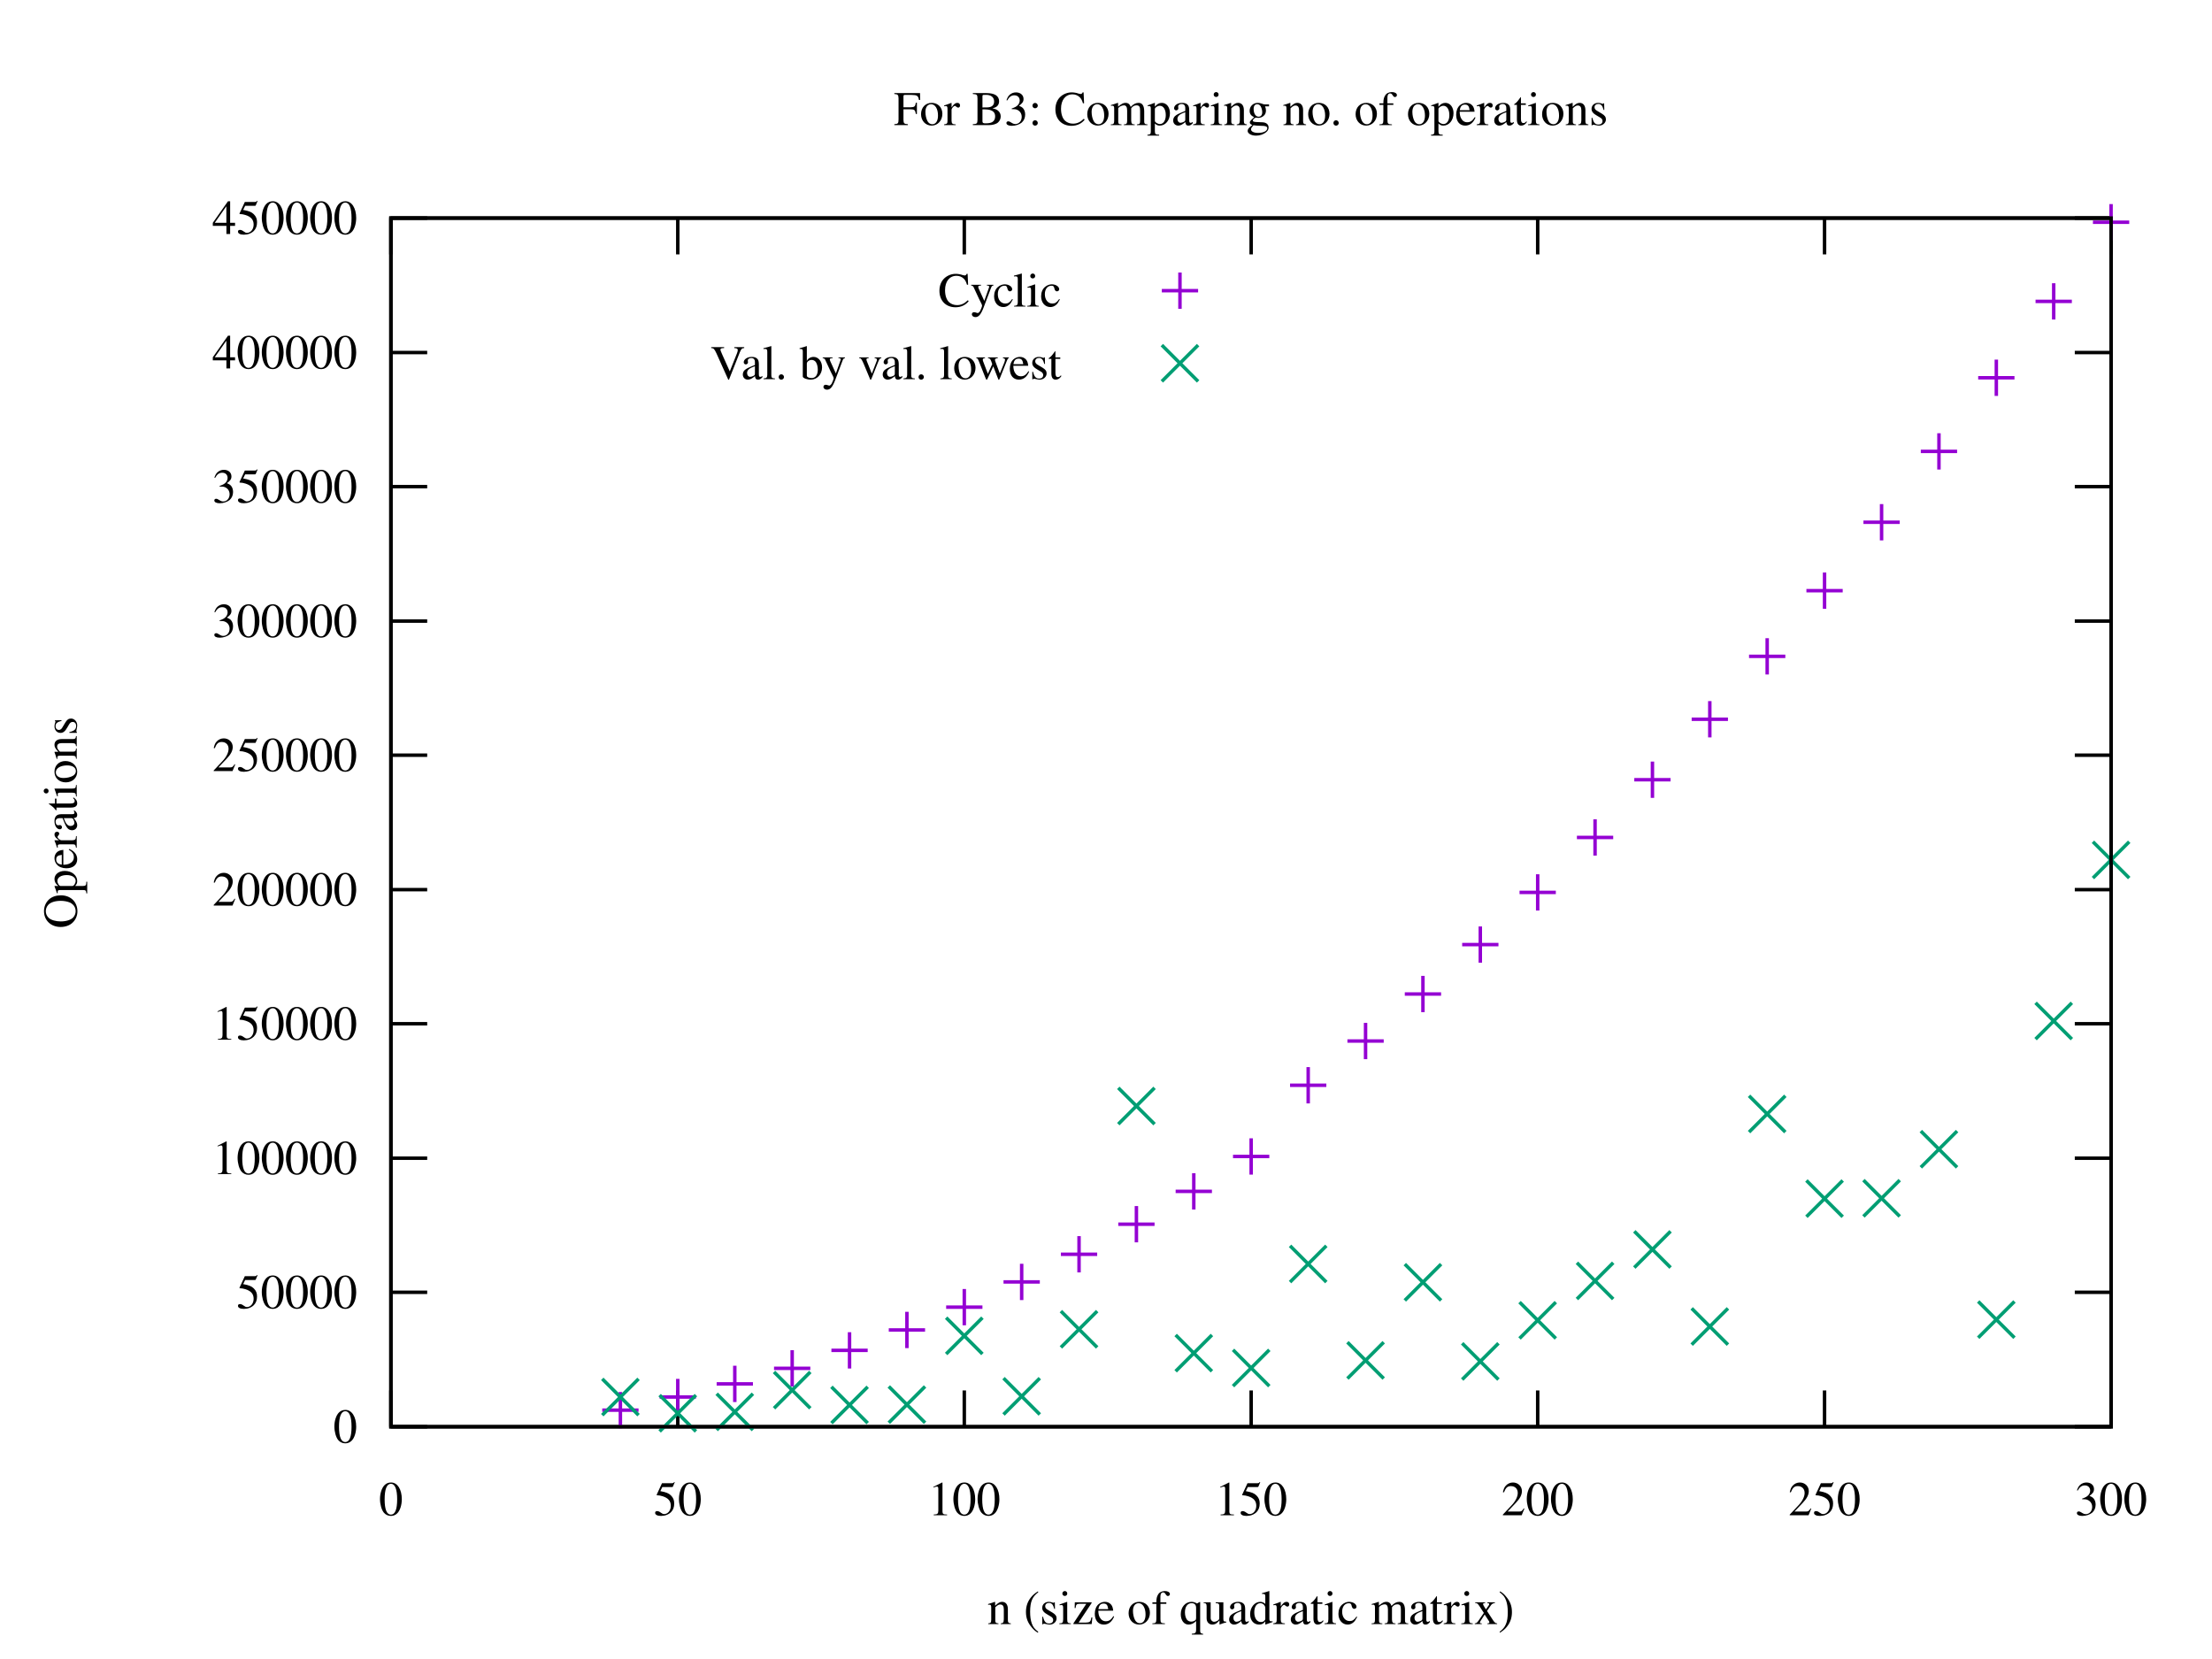
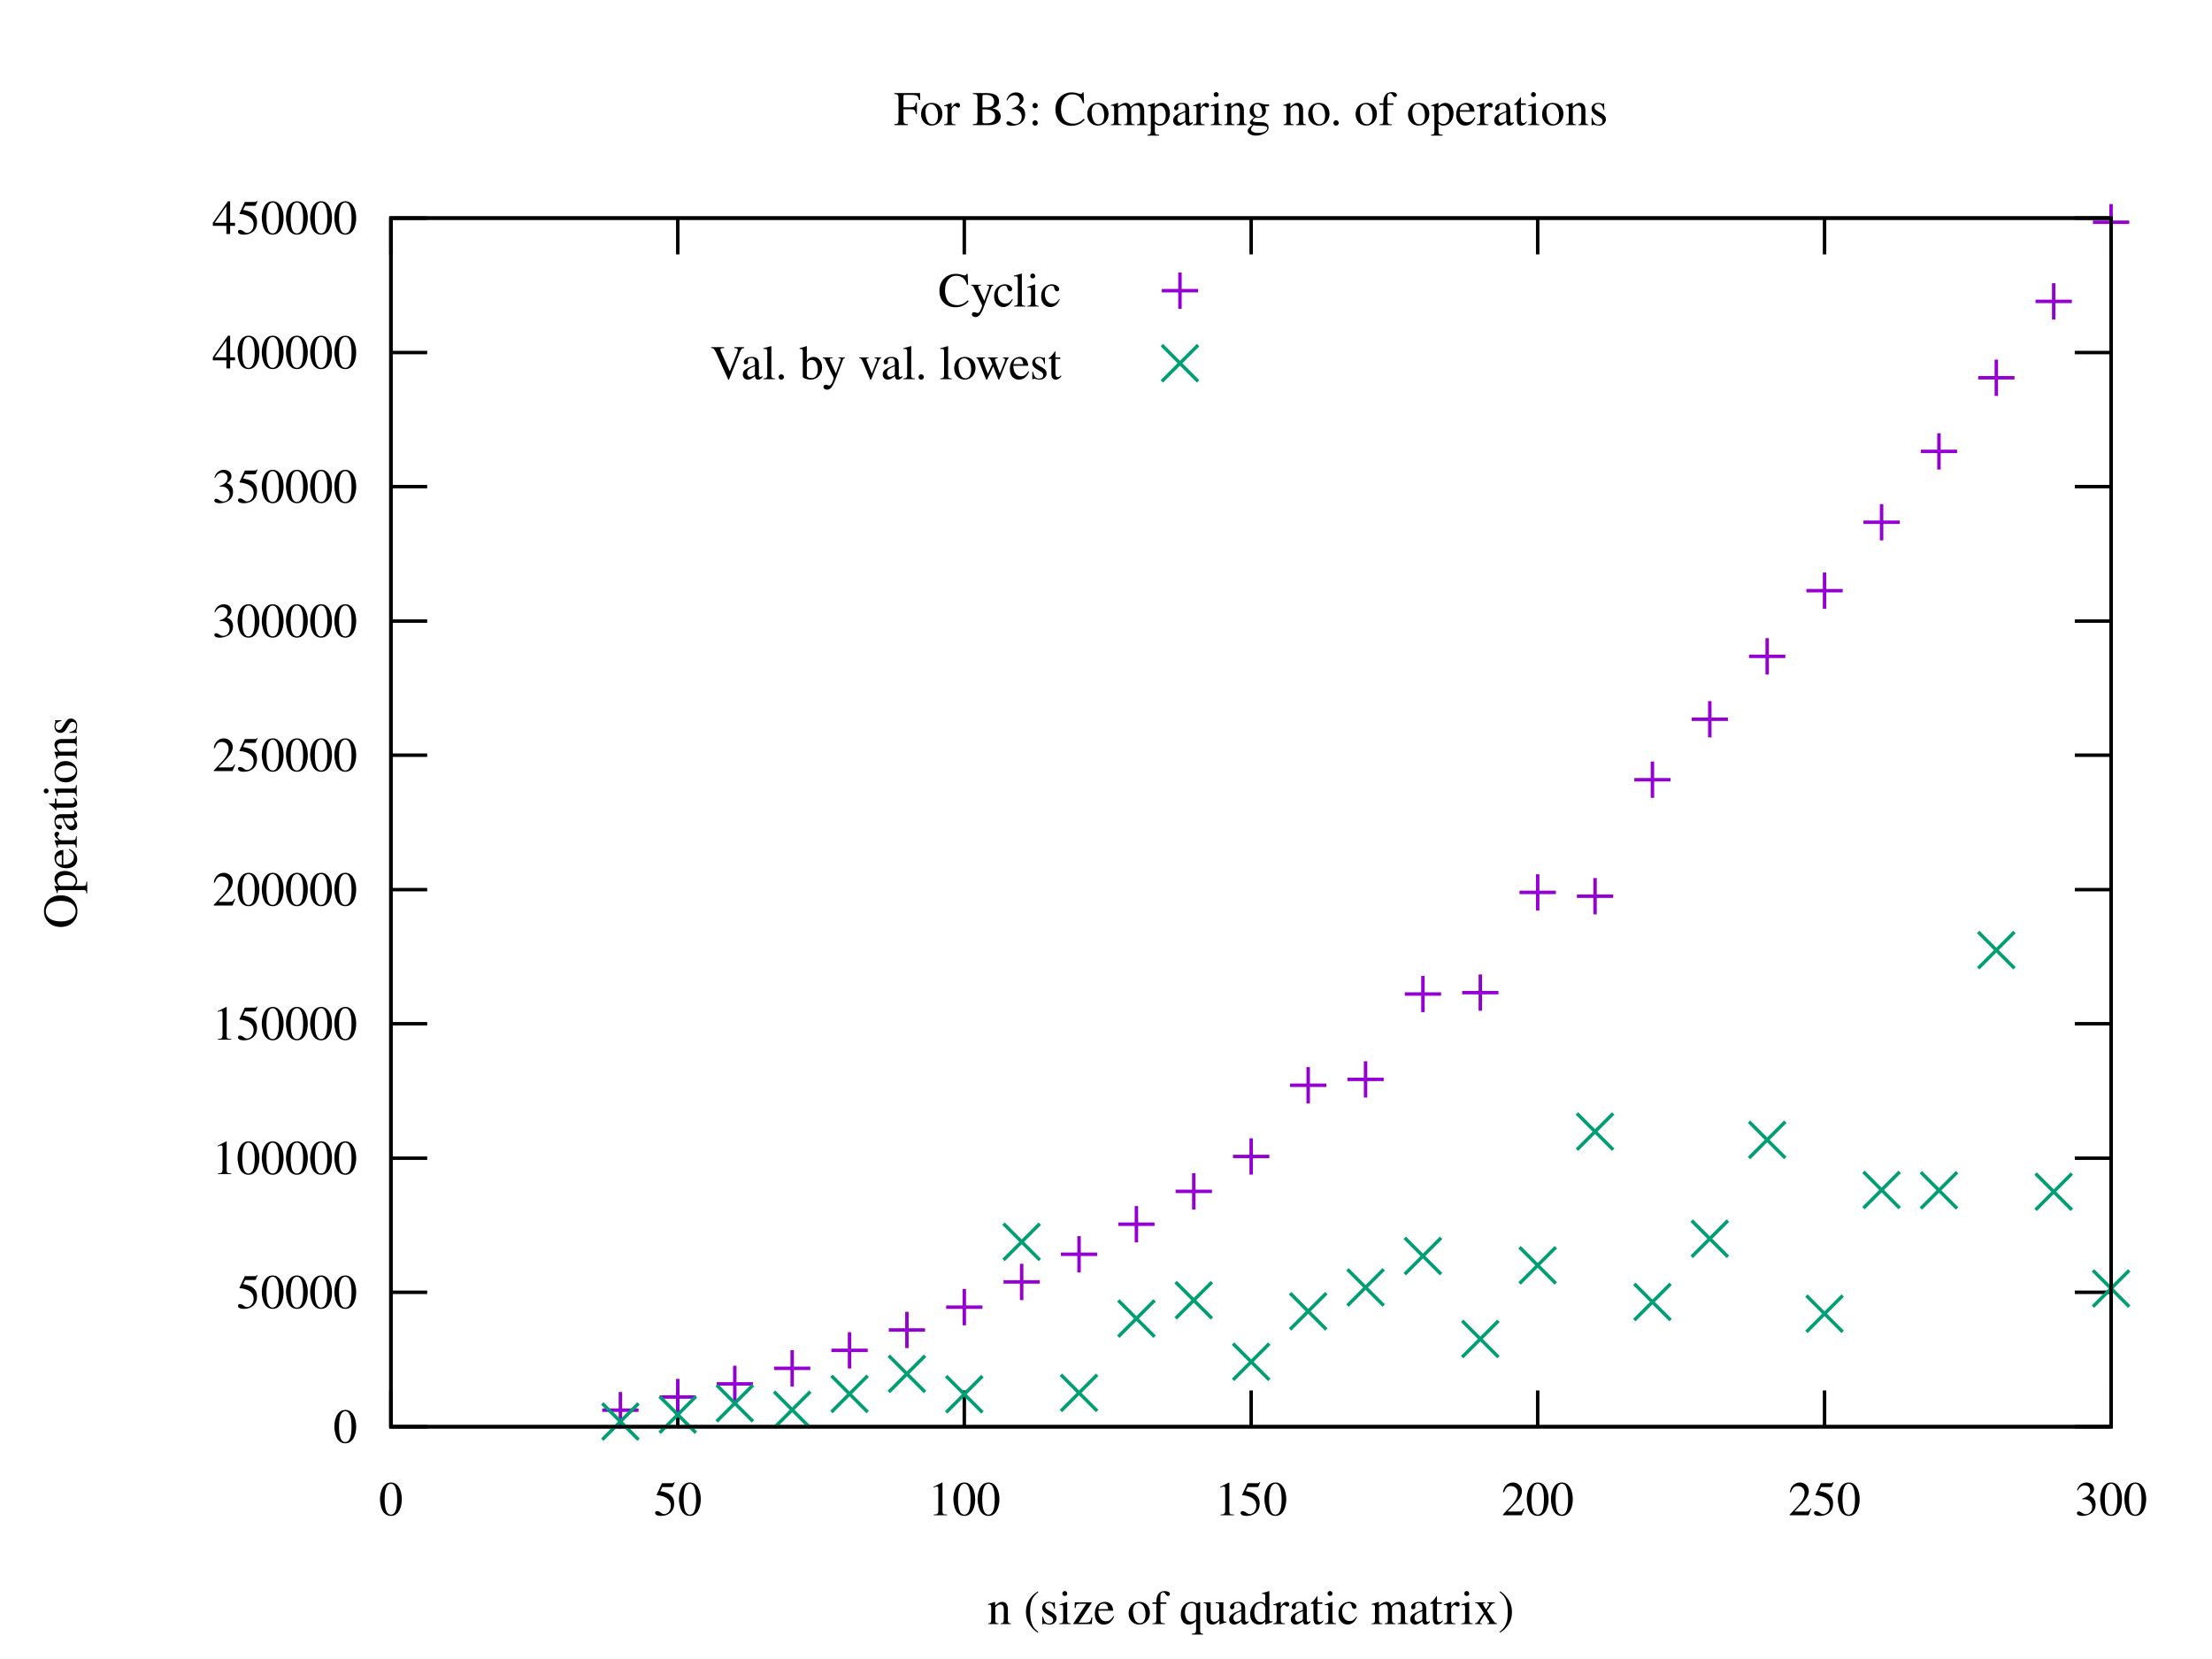
<svg xmlns="http://www.w3.org/2000/svg" xmlns:xlink="http://www.w3.org/1999/xlink" width="640" height="480" viewBox="0 0 640 480">
  <g id="gnuplot_canvas">
    <rect x="0" y="0" width="640" height="480" fill="#ffffff" />
    <defs>
      <circle id="gpDot" r="0.5" stroke-width="0.5" stroke="currentColor" />
      <path id="gpPt0" stroke-width="0.190" stroke="currentColor" d="M-1,0 h2 M0,-1 v2" />
      <path id="gpPt1" stroke-width="0.190" stroke="currentColor" d="M-1,-1 L1,1 M1,-1 L-1,1" />
      <path id="gpPt2" stroke-width="0.190" stroke="currentColor" d="M-1,0 L1,0 M0,-1 L0,1 M-1,-1 L1,1 M-1,1 L1,-1" />
      <rect id="gpPt3" stroke-width="0.190" stroke="currentColor" x="-1" y="-1" width="2" height="2" />
      <rect id="gpPt4" stroke-width="0.190" stroke="currentColor" fill="currentColor" x="-1" y="-1" width="2" height="2" />
      <circle id="gpPt5" stroke-width="0.190" stroke="currentColor" cx="0" cy="0" r="1" />
      <use xlink:href="#gpPt5" id="gpPt6" fill="currentColor" stroke="none" />
      <path id="gpPt7" stroke-width="0.190" stroke="currentColor" d="M0,-1.33 L-1.33,0.67 L1.33,0.67 z" />
      <use xlink:href="#gpPt7" id="gpPt8" fill="currentColor" stroke="none" />
      <use xlink:href="#gpPt7" id="gpPt9" stroke="currentColor" transform="rotate(180)" />
      <use xlink:href="#gpPt9" id="gpPt10" fill="currentColor" stroke="none" />
      <use xlink:href="#gpPt3" id="gpPt11" stroke="currentColor" transform="rotate(45)" />
      <use xlink:href="#gpPt11" id="gpPt12" fill="currentColor" stroke="none" />
      <path id="gpPt13" stroke-width="0.190" stroke="currentColor" d="M0,1.330 L1.265,0.411 L0.782,-1.067 L-0.782,-1.076 L-1.265,0.411 z" />
      <use xlink:href="#gpPt13" id="gpPt14" fill="currentColor" stroke="none" />
      <filter id="textbox" filterUnits="objectBoundingBox" x="0" y="0" height="1" width="1">
        <feFlood flood-color="#FFFFFF" flood-opacity="1" result="bgnd" />
        <feComposite in="SourceGraphic" in2="bgnd" operator="atop" />
      </filter>
      <filter id="greybox" filterUnits="objectBoundingBox" x="0" y="0" height="1" width="1">
        <feFlood flood-color="lightgrey" flood-opacity="1" result="grey" />
        <feComposite in="SourceGraphic" in2="grey" operator="atop" />
      </filter>
    </defs>
    <g fill="none" color="#FFFFFF" stroke="currentColor" stroke-width="1.00" stroke-linecap="butt" stroke-linejoin="miter">
</g>
    <g fill="none" color="black" stroke="currentColor" stroke-width="1.00" stroke-linecap="butt" stroke-linejoin="miter">
      <path stroke="black" d="M113.1,412.8 L123.6,412.8 M610.8,412.8 L600.3,412.8  " />
      <g transform="translate(103.4,417.4)" stroke="none" fill="black" font-family="times" font-size="14.00" text-anchor="end">
        <text>
          <tspan font-family="times"> 0</tspan>
        </text>
      </g>
    </g>
    <g fill="none" color="black" stroke="currentColor" stroke-width="1.00" stroke-linecap="butt" stroke-linejoin="miter">
      <path stroke="black" d="M113.1,373.9 L123.6,373.9 M610.8,373.9 L600.3,373.9  " />
      <g transform="translate(103.4,378.5)" stroke="none" fill="black" font-family="times" font-size="14.00" text-anchor="end">
        <text>
          <tspan font-family="times"> 50000</tspan>
        </text>
      </g>
    </g>
    <g fill="none" color="black" stroke="currentColor" stroke-width="1.00" stroke-linecap="butt" stroke-linejoin="miter">
      <path stroke="black" d="M113.1,335.1 L123.6,335.1 M610.8,335.1 L600.3,335.1  " />
      <g transform="translate(103.4,339.7)" stroke="none" fill="black" font-family="times" font-size="14.00" text-anchor="end">
        <text>
          <tspan font-family="times"> 100000</tspan>
        </text>
      </g>
    </g>
    <g fill="none" color="black" stroke="currentColor" stroke-width="1.00" stroke-linecap="butt" stroke-linejoin="miter">
      <path stroke="black" d="M113.1,296.2 L123.6,296.2 M610.8,296.2 L600.3,296.2  " />
      <g transform="translate(103.4,300.8)" stroke="none" fill="black" font-family="times" font-size="14.00" text-anchor="end">
        <text>
          <tspan font-family="times"> 150000</tspan>
        </text>
      </g>
    </g>
    <g fill="none" color="black" stroke="currentColor" stroke-width="1.00" stroke-linecap="butt" stroke-linejoin="miter">
      <path stroke="black" d="M113.1,257.4 L123.6,257.4 M610.8,257.4 L600.3,257.4  " />
      <g transform="translate(103.4,262.0)" stroke="none" fill="black" font-family="times" font-size="14.00" text-anchor="end">
        <text>
          <tspan font-family="times"> 200000</tspan>
        </text>
      </g>
    </g>
    <g fill="none" color="black" stroke="currentColor" stroke-width="1.00" stroke-linecap="butt" stroke-linejoin="miter">
      <path stroke="black" d="M113.1,218.5 L123.6,218.5 M610.8,218.5 L600.3,218.5  " />
      <g transform="translate(103.4,223.1)" stroke="none" fill="black" font-family="times" font-size="14.00" text-anchor="end">
        <text>
          <tspan font-family="times"> 250000</tspan>
        </text>
      </g>
    </g>
    <g fill="none" color="black" stroke="currentColor" stroke-width="1.00" stroke-linecap="butt" stroke-linejoin="miter">
      <path stroke="black" d="M113.1,179.7 L123.6,179.7 M610.8,179.7 L600.3,179.7  " />
      <g transform="translate(103.4,184.3)" stroke="none" fill="black" font-family="times" font-size="14.00" text-anchor="end">
        <text>
          <tspan font-family="times"> 300000</tspan>
        </text>
      </g>
    </g>
    <g fill="none" color="black" stroke="currentColor" stroke-width="1.00" stroke-linecap="butt" stroke-linejoin="miter">
      <path stroke="black" d="M113.1,140.8 L123.6,140.8 M610.8,140.8 L600.3,140.8  " />
      <g transform="translate(103.4,145.4)" stroke="none" fill="black" font-family="times" font-size="14.00" text-anchor="end">
        <text>
          <tspan font-family="times"> 350000</tspan>
        </text>
      </g>
    </g>
    <g fill="none" color="black" stroke="currentColor" stroke-width="1.00" stroke-linecap="butt" stroke-linejoin="miter">
      <path stroke="black" d="M113.1,102.0 L123.6,102.0 M610.8,102.0 L600.3,102.0  " />
      <g transform="translate(103.4,106.6)" stroke="none" fill="black" font-family="times" font-size="14.00" text-anchor="end">
        <text>
          <tspan font-family="times"> 400000</tspan>
        </text>
      </g>
    </g>
    <g fill="none" color="black" stroke="currentColor" stroke-width="1.00" stroke-linecap="butt" stroke-linejoin="miter">
      <path stroke="black" d="M113.1,63.1 L123.6,63.1 M610.8,63.1 L600.3,63.1  " />
      <g transform="translate(103.4,67.7)" stroke="none" fill="black" font-family="times" font-size="14.00" text-anchor="end">
        <text>
          <tspan font-family="times"> 450000</tspan>
        </text>
      </g>
    </g>
    <g fill="none" color="black" stroke="currentColor" stroke-width="1.00" stroke-linecap="butt" stroke-linejoin="miter">
      <path stroke="black" d="M113.1,412.8 L113.1,402.3 M113.1,63.1 L113.1,73.6  " />
      <g transform="translate(113.1,438.4)" stroke="none" fill="black" font-family="times" font-size="14.00" text-anchor="middle">
        <text>
          <tspan font-family="times"> 0</tspan>
        </text>
      </g>
    </g>
    <g fill="none" color="black" stroke="currentColor" stroke-width="1.00" stroke-linecap="butt" stroke-linejoin="miter">
      <path stroke="black" d="M196.1,412.8 L196.1,402.3 M196.1,63.1 L196.1,73.6  " />
      <g transform="translate(196.1,438.4)" stroke="none" fill="black" font-family="times" font-size="14.00" text-anchor="middle">
        <text>
          <tspan font-family="times"> 50</tspan>
        </text>
      </g>
    </g>
    <g fill="none" color="black" stroke="currentColor" stroke-width="1.00" stroke-linecap="butt" stroke-linejoin="miter">
      <path stroke="black" d="M279.0,412.8 L279.0,402.3 M279.0,63.1 L279.0,73.6  " />
      <g transform="translate(279.0,438.4)" stroke="none" fill="black" font-family="times" font-size="14.00" text-anchor="middle">
        <text>
          <tspan font-family="times"> 100</tspan>
        </text>
      </g>
    </g>
    <g fill="none" color="black" stroke="currentColor" stroke-width="1.00" stroke-linecap="butt" stroke-linejoin="miter">
      <path stroke="black" d="M362.0,412.8 L362.0,402.3 M362.0,63.1 L362.0,73.6  " />
      <g transform="translate(362.0,438.4)" stroke="none" fill="black" font-family="times" font-size="14.00" text-anchor="middle">
        <text>
          <tspan font-family="times"> 150</tspan>
        </text>
      </g>
    </g>
    <g fill="none" color="black" stroke="currentColor" stroke-width="1.00" stroke-linecap="butt" stroke-linejoin="miter">
      <path stroke="black" d="M444.9,412.8 L444.9,402.3 M444.9,63.1 L444.9,73.6  " />
      <g transform="translate(444.9,438.4)" stroke="none" fill="black" font-family="times" font-size="14.00" text-anchor="middle">
        <text>
          <tspan font-family="times"> 200</tspan>
        </text>
      </g>
    </g>
    <g fill="none" color="black" stroke="currentColor" stroke-width="1.00" stroke-linecap="butt" stroke-linejoin="miter">
      <path stroke="black" d="M527.9,412.8 L527.9,402.3 M527.9,63.1 L527.9,73.6  " />
      <g transform="translate(527.9,438.4)" stroke="none" fill="black" font-family="times" font-size="14.00" text-anchor="middle">
        <text>
          <tspan font-family="times"> 250</tspan>
        </text>
      </g>
    </g>
    <g fill="none" color="black" stroke="currentColor" stroke-width="1.00" stroke-linecap="butt" stroke-linejoin="miter">
      <path stroke="black" d="M610.8,412.8 L610.8,402.3 M610.8,63.1 L610.8,73.6  " />
      <g transform="translate(610.8,438.4)" stroke="none" fill="black" font-family="times" font-size="14.00" text-anchor="middle">
        <text>
          <tspan font-family="times"> 300</tspan>
        </text>
      </g>
    </g>
    <g fill="none" color="black" stroke="currentColor" stroke-width="1.00" stroke-linecap="butt" stroke-linejoin="miter">
</g>
    <g fill="none" color="black" stroke="currentColor" stroke-width="1.00" stroke-linecap="butt" stroke-linejoin="miter">
      <path stroke="black" d="M113.1,63.1 L113.1,412.8 L610.8,412.8 L610.8,63.1 L113.1,63.1 Z  " />
    </g>
    <g fill="none" color="black" stroke="currentColor" stroke-width="1.00" stroke-linecap="butt" stroke-linejoin="miter">
      <g transform="translate(22.2,238.0) rotate(270)" stroke="none" fill="black" font-family="times" font-size="14.00" text-anchor="middle">
        <text>
          <tspan font-family="times">Operations</tspan>
        </text>
      </g>
    </g>
    <g fill="none" color="black" stroke="currentColor" stroke-width="1.00" stroke-linecap="butt" stroke-linejoin="miter">
      <g transform="translate(361.9,469.9)" stroke="none" fill="black" font-family="times" font-size="14.00" text-anchor="middle">
        <text>
          <tspan font-family="times">n (size of quadratic matrix)</tspan>
        </text>
      </g>
    </g>
    <g fill="none" color="black" stroke="currentColor" stroke-width="1.00" stroke-linecap="butt" stroke-linejoin="miter">
      <g transform="translate(361.9,36.2)" stroke="none" fill="black" font-family="times" font-size="14.00" text-anchor="middle">
        <text>
          <tspan font-family="times">For B3: Comparing no. of operations</tspan>
        </text>
      </g>
    </g>
    <g fill="none" color="black" stroke="currentColor" stroke-width="1.00" stroke-linecap="butt" stroke-linejoin="miter">
</g>
    <g id="gnuplot_plot_1">
      <g fill="none" color="black" stroke="currentColor" stroke-width="1.00" stroke-linecap="butt" stroke-linejoin="miter">
        <g transform="translate(307.1,88.7)" stroke="none" fill="black" font-family="times" font-size="14.00" text-anchor="end">
          <text>
            <tspan font-family="times">Cyclic</tspan>
          </text>
        </g>
      </g>
      <g fill="none" color="black" stroke="currentColor" stroke-width="1.00" stroke-linecap="butt" stroke-linejoin="miter">
        <use xlink:href="#gpPt0" transform="translate(179.5,408.0) scale(5.25)" color="rgb(148,   0, 211)" />
        <use xlink:href="#gpPt0" transform="translate(196.1,404.2) scale(5.25)" color="rgb(148,   0, 211)" />
        <use xlink:href="#gpPt0" transform="translate(212.6,400.4) scale(5.25)" color="rgb(148,   0, 211)" />
        <use xlink:href="#gpPt0" transform="translate(229.2,395.9) scale(5.25)" color="rgb(148,   0, 211)" />
        <use xlink:href="#gpPt0" transform="translate(245.8,390.7) scale(5.25)" color="rgb(148,   0, 211)" />
        <use xlink:href="#gpPt0" transform="translate(262.4,384.8) scale(5.25)" color="rgb(148,   0, 211)" />
        <use xlink:href="#gpPt0" transform="translate(279.0,378.2) scale(5.25)" color="rgb(148,   0, 211)" />
        <use xlink:href="#gpPt0" transform="translate(295.6,370.9) scale(5.25)" color="rgb(148,   0, 211)" />
        <use xlink:href="#gpPt0" transform="translate(312.2,362.9) scale(5.25)" color="rgb(148,   0, 211)" />
        <use xlink:href="#gpPt0" transform="translate(328.8,354.2) scale(5.25)" color="rgb(148,   0, 211)" />
        <use xlink:href="#gpPt0" transform="translate(345.4,344.7) scale(5.25)" color="rgb(148,   0, 211)" />
        <use xlink:href="#gpPt0" transform="translate(362.0,334.6) scale(5.25)" color="rgb(148,   0, 211)" />
        <use xlink:href="#gpPt0" transform="translate(378.5,314.0) scale(5.25)" color="rgb(148,   0, 211)" />
-         <use xlink:href="#gpPt0" transform="translate(395.1,301.2) scale(5.25)" color="rgb(148,   0, 211)" />
+         <use xlink:href="#gpPt0" transform="translate(395.1,312.3) scale(5.25)" color="rgb(148,   0, 211)" />
        <use xlink:href="#gpPt0" transform="translate(411.7,287.6) scale(5.25)" color="rgb(148,   0, 211)" />
-         <use xlink:href="#gpPt0" transform="translate(428.3,273.3) scale(5.25)" color="rgb(148,   0, 211)" />
+         <use xlink:href="#gpPt0" transform="translate(428.3,287.2) scale(5.25)" color="rgb(148,   0, 211)" />
        <use xlink:href="#gpPt0" transform="translate(444.9,258.2) scale(5.25)" color="rgb(148,   0, 211)" />
-         <use xlink:href="#gpPt0" transform="translate(461.5,242.3) scale(5.25)" color="rgb(148,   0, 211)" />
+         <use xlink:href="#gpPt0" transform="translate(461.5,259.3) scale(5.25)" color="rgb(148,   0, 211)" />
        <use xlink:href="#gpPt0" transform="translate(478.1,225.6) scale(5.25)" color="rgb(148,   0, 211)" />
        <use xlink:href="#gpPt0" transform="translate(494.7,208.1) scale(5.25)" color="rgb(148,   0, 211)" />
        <use xlink:href="#gpPt0" transform="translate(511.3,189.9) scale(5.25)" color="rgb(148,   0, 211)" />
        <use xlink:href="#gpPt0" transform="translate(527.9,170.9) scale(5.25)" color="rgb(148,   0, 211)" />
        <use xlink:href="#gpPt0" transform="translate(544.4,151.1) scale(5.25)" color="rgb(148,   0, 211)" />
        <use xlink:href="#gpPt0" transform="translate(561.0,130.6) scale(5.25)" color="rgb(148,   0, 211)" />
        <use xlink:href="#gpPt0" transform="translate(577.6,109.3) scale(5.25)" color="rgb(148,   0, 211)" />
        <use xlink:href="#gpPt0" transform="translate(594.2,87.2) scale(5.25)" color="rgb(148,   0, 211)" />
        <use xlink:href="#gpPt0" transform="translate(610.8,64.3) scale(5.25)" color="rgb(148,   0, 211)" />
        <use xlink:href="#gpPt0" transform="translate(341.4,84.1) scale(5.25)" color="rgb(148,   0, 211)" />
      </g>
    </g>
    <g id="gnuplot_plot_2">
      <g fill="none" color="black" stroke="currentColor" stroke-width="1.00" stroke-linecap="butt" stroke-linejoin="miter">
        <g transform="translate(307.1,109.7)" stroke="none" fill="black" font-family="times" font-size="14.00" text-anchor="end">
          <text>
            <tspan font-family="times">Val. by val. lowest</tspan>
          </text>
        </g>
      </g>
      <g fill="none" color="black" stroke="currentColor" stroke-width="1.00" stroke-linecap="butt" stroke-linejoin="miter">
-         <use xlink:href="#gpPt1" transform="translate(179.5,404.2) scale(5.25)" color="rgb(  0, 158, 115)" />
-         <use xlink:href="#gpPt1" transform="translate(196.1,408.9) scale(5.25)" color="rgb(  0, 158, 115)" />
-         <use xlink:href="#gpPt1" transform="translate(212.6,408.5) scale(5.25)" color="rgb(  0, 158, 115)" />
-         <use xlink:href="#gpPt1" transform="translate(229.2,402.2) scale(5.25)" color="rgb(  0, 158, 115)" />
-         <use xlink:href="#gpPt1" transform="translate(245.8,406.5) scale(5.25)" color="rgb(  0, 158, 115)" />
-         <use xlink:href="#gpPt1" transform="translate(262.4,406.4) scale(5.25)" color="rgb(  0, 158, 115)" />
-         <use xlink:href="#gpPt1" transform="translate(279.0,386.5) scale(5.25)" color="rgb(  0, 158, 115)" />
-         <use xlink:href="#gpPt1" transform="translate(295.6,404.0) scale(5.25)" color="rgb(  0, 158, 115)" />
-         <use xlink:href="#gpPt1" transform="translate(312.2,384.6) scale(5.25)" color="rgb(  0, 158, 115)" />
-         <use xlink:href="#gpPt1" transform="translate(328.8,320.0) scale(5.25)" color="rgb(  0, 158, 115)" />
-         <use xlink:href="#gpPt1" transform="translate(345.4,391.5) scale(5.25)" color="rgb(  0, 158, 115)" />
-         <use xlink:href="#gpPt1" transform="translate(362.0,395.8) scale(5.25)" color="rgb(  0, 158, 115)" />
-         <use xlink:href="#gpPt1" transform="translate(378.5,365.7) scale(5.25)" color="rgb(  0, 158, 115)" />
-         <use xlink:href="#gpPt1" transform="translate(395.1,393.6) scale(5.25)" color="rgb(  0, 158, 115)" />
-         <use xlink:href="#gpPt1" transform="translate(411.7,371.0) scale(5.25)" color="rgb(  0, 158, 115)" />
-         <use xlink:href="#gpPt1" transform="translate(428.3,393.9) scale(5.25)" color="rgb(  0, 158, 115)" />
-         <use xlink:href="#gpPt1" transform="translate(444.9,382.0) scale(5.25)" color="rgb(  0, 158, 115)" />
-         <use xlink:href="#gpPt1" transform="translate(461.5,370.6) scale(5.25)" color="rgb(  0, 158, 115)" />
-         <use xlink:href="#gpPt1" transform="translate(478.1,361.5) scale(5.25)" color="rgb(  0, 158, 115)" />
-         <use xlink:href="#gpPt1" transform="translate(494.7,383.8) scale(5.25)" color="rgb(  0, 158, 115)" />
-         <use xlink:href="#gpPt1" transform="translate(511.3,322.3) scale(5.25)" color="rgb(  0, 158, 115)" />
-         <use xlink:href="#gpPt1" transform="translate(527.9,346.8) scale(5.25)" color="rgb(  0, 158, 115)" />
-         <use xlink:href="#gpPt1" transform="translate(544.4,346.7) scale(5.25)" color="rgb(  0, 158, 115)" />
-         <use xlink:href="#gpPt1" transform="translate(561.0,332.5) scale(5.25)" color="rgb(  0, 158, 115)" />
-         <use xlink:href="#gpPt1" transform="translate(577.6,381.8) scale(5.25)" color="rgb(  0, 158, 115)" />
-         <use xlink:href="#gpPt1" transform="translate(594.2,295.4) scale(5.25)" color="rgb(  0, 158, 115)" />
-         <use xlink:href="#gpPt1" transform="translate(610.8,248.8) scale(5.25)" color="rgb(  0, 158, 115)" />
+         <use xlink:href="#gpPt1" transform="translate(179.5,411.3) scale(5.25)" color="rgb(  0, 158, 115)" />
+         <use xlink:href="#gpPt1" transform="translate(196.1,409.3) scale(5.25)" color="rgb(  0, 158, 115)" />
+         <use xlink:href="#gpPt1" transform="translate(212.6,406.0) scale(5.25)" color="rgb(  0, 158, 115)" />
+         <use xlink:href="#gpPt1" transform="translate(229.2,407.9) scale(5.25)" color="rgb(  0, 158, 115)" />
+         <use xlink:href="#gpPt1" transform="translate(245.8,403.3) scale(5.25)" color="rgb(  0, 158, 115)" />
+         <use xlink:href="#gpPt1" transform="translate(262.4,397.5) scale(5.25)" color="rgb(  0, 158, 115)" />
+         <use xlink:href="#gpPt1" transform="translate(279.0,403.4) scale(5.25)" color="rgb(  0, 158, 115)" />
+         <use xlink:href="#gpPt1" transform="translate(295.6,359.3) scale(5.25)" color="rgb(  0, 158, 115)" />
+         <use xlink:href="#gpPt1" transform="translate(312.2,403.0) scale(5.25)" color="rgb(  0, 158, 115)" />
+         <use xlink:href="#gpPt1" transform="translate(328.8,381.5) scale(5.25)" color="rgb(  0, 158, 115)" />
+         <use xlink:href="#gpPt1" transform="translate(345.4,376.2) scale(5.25)" color="rgb(  0, 158, 115)" />
+         <use xlink:href="#gpPt1" transform="translate(362.0,394.0) scale(5.25)" color="rgb(  0, 158, 115)" />
+         <use xlink:href="#gpPt1" transform="translate(378.5,379.4) scale(5.25)" color="rgb(  0, 158, 115)" />
+         <use xlink:href="#gpPt1" transform="translate(395.1,372.5) scale(5.25)" color="rgb(  0, 158, 115)" />
+         <use xlink:href="#gpPt1" transform="translate(411.7,363.4) scale(5.25)" color="rgb(  0, 158, 115)" />
+         <use xlink:href="#gpPt1" transform="translate(428.3,387.4) scale(5.25)" color="rgb(  0, 158, 115)" />
+         <use xlink:href="#gpPt1" transform="translate(444.9,366.1) scale(5.25)" color="rgb(  0, 158, 115)" />
+         <use xlink:href="#gpPt1" transform="translate(461.5,327.4) scale(5.25)" color="rgb(  0, 158, 115)" />
+         <use xlink:href="#gpPt1" transform="translate(478.1,376.7) scale(5.25)" color="rgb(  0, 158, 115)" />
+         <use xlink:href="#gpPt1" transform="translate(494.7,358.4) scale(5.25)" color="rgb(  0, 158, 115)" />
+         <use xlink:href="#gpPt1" transform="translate(511.3,329.8) scale(5.25)" color="rgb(  0, 158, 115)" />
+         <use xlink:href="#gpPt1" transform="translate(527.9,380.1) scale(5.25)" color="rgb(  0, 158, 115)" />
+         <use xlink:href="#gpPt1" transform="translate(544.4,344.3) scale(5.25)" color="rgb(  0, 158, 115)" />
+         <use xlink:href="#gpPt1" transform="translate(561.0,344.4) scale(5.25)" color="rgb(  0, 158, 115)" />
+         <use xlink:href="#gpPt1" transform="translate(577.6,274.9) scale(5.25)" color="rgb(  0, 158, 115)" />
+         <use xlink:href="#gpPt1" transform="translate(594.2,344.8) scale(5.25)" color="rgb(  0, 158, 115)" />
+         <use xlink:href="#gpPt1" transform="translate(610.8,372.8) scale(5.25)" color="rgb(  0, 158, 115)" />
        <use xlink:href="#gpPt1" transform="translate(341.4,105.1) scale(5.25)" color="rgb(  0, 158, 115)" />
      </g>
    </g>
    <g fill="none" color="#FFFFFF" stroke="rgb(  0, 158, 115)" stroke-width="2.00" stroke-linecap="butt" stroke-linejoin="miter">
</g>
    <g fill="none" color="black" stroke="currentColor" stroke-width="2.00" stroke-linecap="butt" stroke-linejoin="miter">
</g>
    <g fill="none" color="black" stroke="black" stroke-width="1.00" stroke-linecap="butt" stroke-linejoin="miter">
</g>
    <g fill="none" color="black" stroke="currentColor" stroke-width="1.00" stroke-linecap="butt" stroke-linejoin="miter">
      <path stroke="black" d="M113.1,63.1 L113.1,412.8 L610.8,412.8 L610.8,63.1 L113.1,63.1 Z  " />
    </g>
    <g fill="none" color="black" stroke="currentColor" stroke-width="1.00" stroke-linecap="butt" stroke-linejoin="miter">
</g>
  </g>
</svg>
